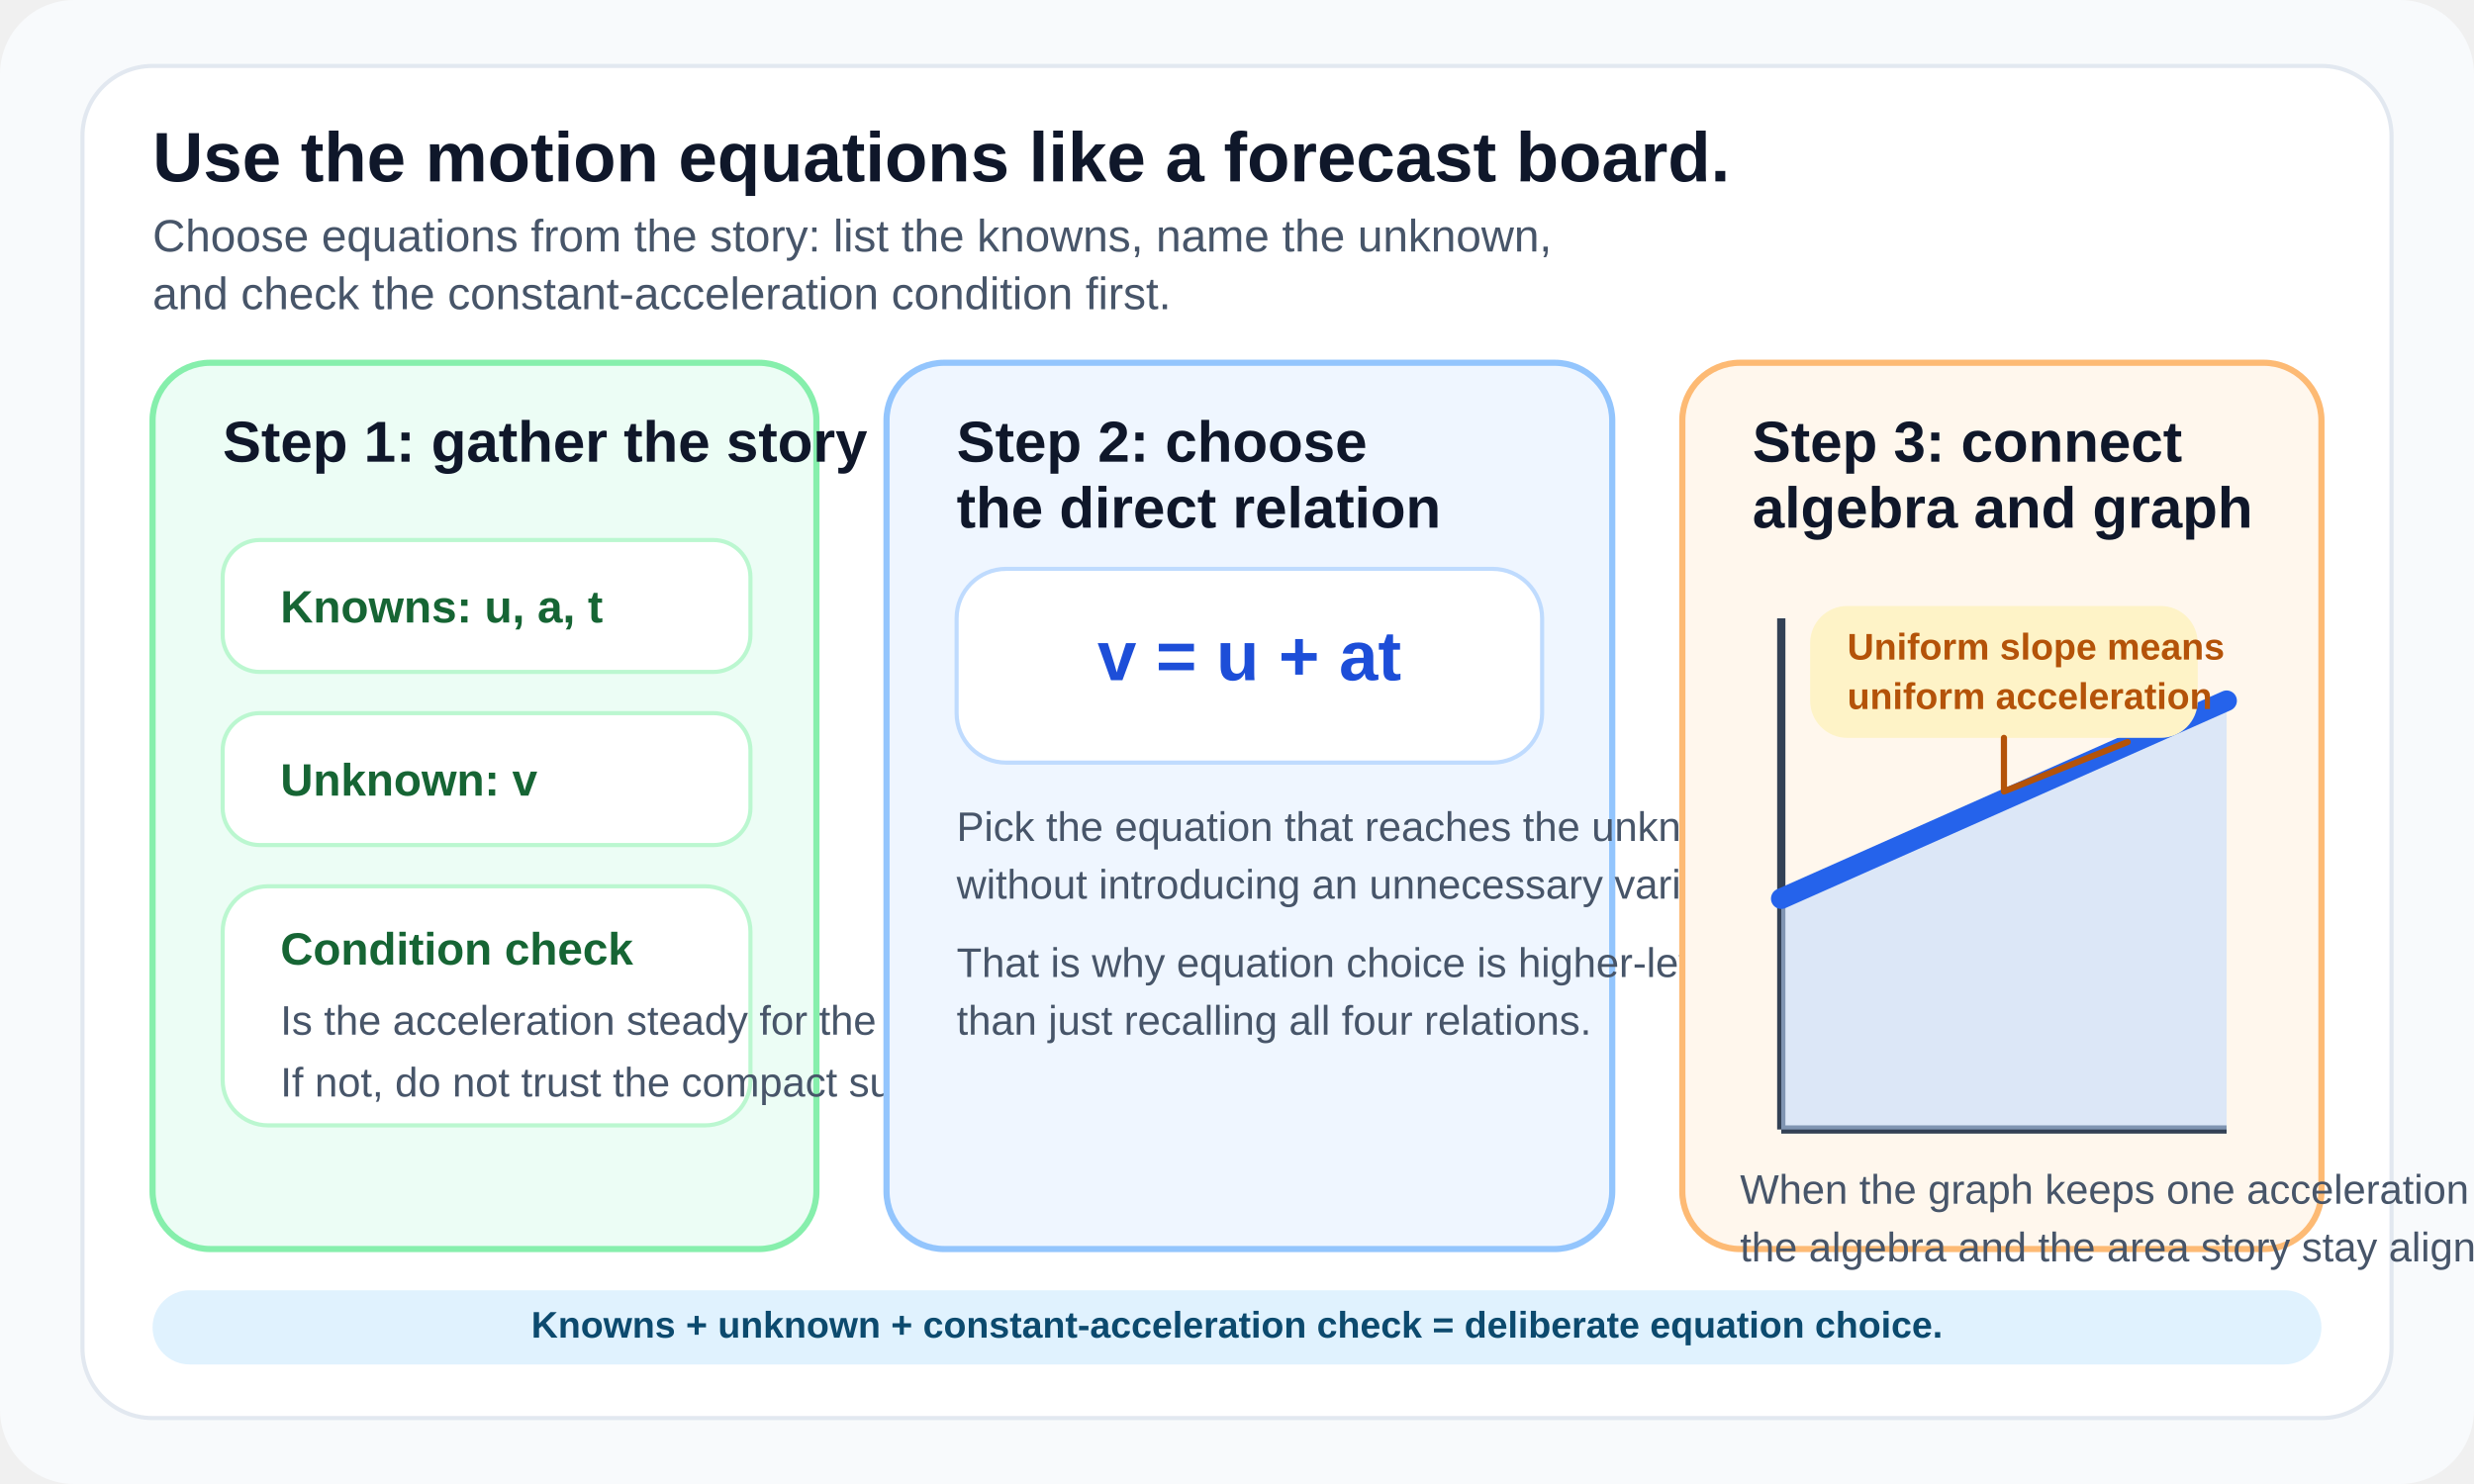
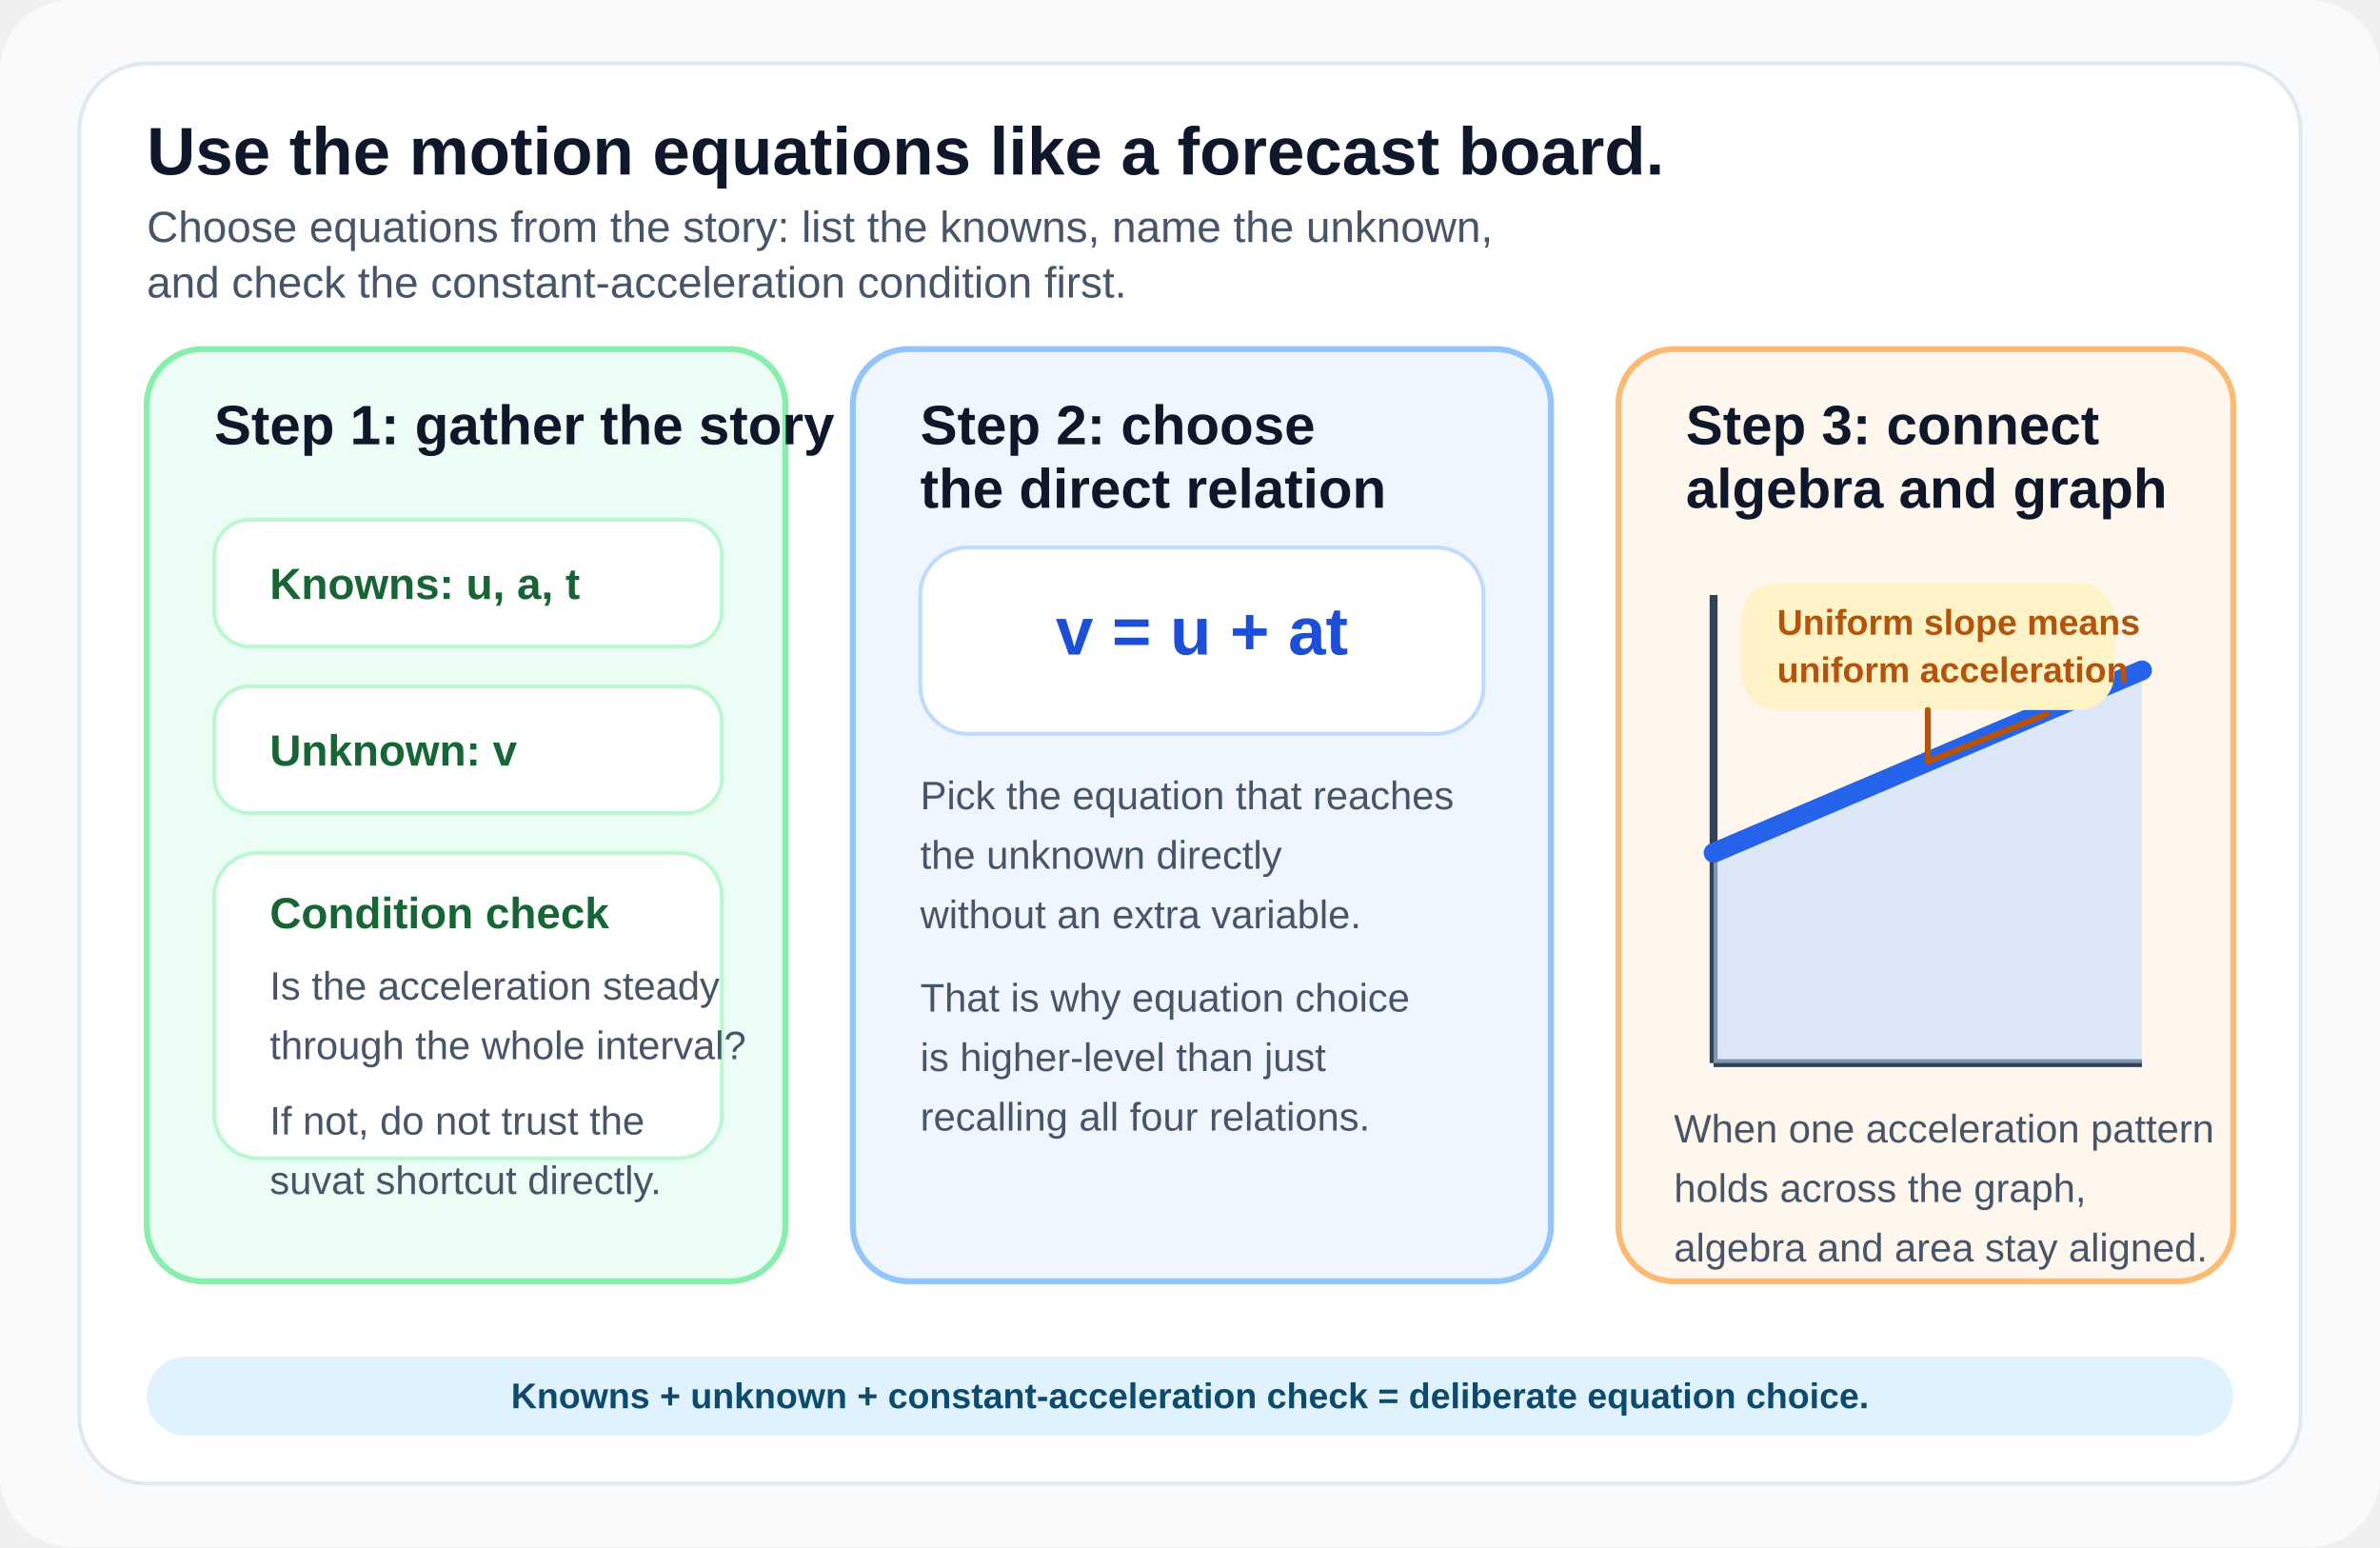
- <svg xmlns="http://www.w3.org/2000/svg" width="1200" height="720" viewBox="0 0 1200 720" fill="none">
+ <svg xmlns="http://www.w3.org/2000/svg" width="1200" height="780" viewBox="0 0 1200 780" fill="none">
  <style>
    .title { fill: #0f172a; font: 700 34px 'Segoe UI', Arial, sans-serif; }
    .subtitle { fill: #475569; font: 400 22px 'Segoe UI', Arial, sans-serif; }
    .panel-title { fill: #0f172a; font: 700 28px 'Segoe UI', Arial, sans-serif; }
    .body { fill: #475569; font: 400 20px 'Segoe UI', Arial, sans-serif; }
    .guide { fill: none; stroke-width: 3; stroke-linecap: round; stroke-linejoin: round; }
  </style>
-   <rect width="1200" height="720" rx="36" fill="#F8FAFC" />
-   <rect x="40" y="32" width="1120" height="656" rx="34" fill="#FFFFFF" stroke="#E2E8F0" stroke-width="2" />
+   <rect width="1200" height="780" rx="36" fill="#F8FAFC" />
+   <rect x="40" y="32" width="1120" height="716" rx="34" fill="#FFFFFF" stroke="#E2E8F0" stroke-width="2" />
  <text x="74" y="88" class="title">Use the motion equations like a forecast board.</text>
  <text x="74" y="122" class="subtitle">Choose equations from the story: list the knowns, name the unknown,</text>
  <text x="74" y="150" class="subtitle">and check the constant-acceleration condition first.</text>
-   <rect x="74" y="176" width="322" height="430" rx="28" fill="#ECFDF5" stroke="#86EFAC" stroke-width="3" />
+   <rect x="74" y="176" width="322" height="470" rx="28" fill="#ECFDF5" stroke="#86EFAC" stroke-width="3" />
  <text x="108" y="224" class="panel-title">Step 1: gather the story</text>
  <rect x="108" y="262" width="256" height="64" rx="18" fill="#FFFFFF" stroke="#BBF7D0" stroke-width="2" />
  <text x="136" y="302" fill="#166534" font-family="Segoe UI, Arial, sans-serif" font-size="22" font-weight="700">Knowns: u, a, t</text>
  <rect x="108" y="346" width="256" height="64" rx="18" fill="#FFFFFF" stroke="#BBF7D0" stroke-width="2" />
  <text x="136" y="386" fill="#166534" font-family="Segoe UI, Arial, sans-serif" font-size="22" font-weight="700">Unknown: v</text>
-   <rect x="108" y="430" width="256" height="116" rx="22" fill="#FFFFFF" stroke="#BBF7D0" stroke-width="2" />
+   <rect x="108" y="430" width="256" height="154" rx="22" fill="#FFFFFF" stroke="#BBF7D0" stroke-width="2" />
  <text x="136" y="468" fill="#166534" font-family="Segoe UI, Arial, sans-serif" font-size="22" font-weight="700">Condition check</text>
-   <text x="136" y="502" class="body">Is the acceleration steady for the whole interval?</text>
-   <text x="136" y="532" class="body">If not, do not trust the compact suvat forecast directly.</text>
-   <rect x="430" y="176" width="352" height="430" rx="28" fill="#EFF6FF" stroke="#93C5FD" stroke-width="3" />
+   <text x="136" y="504" class="body">
+     <tspan x="136" dy="0">Is the acceleration steady</tspan>
+     <tspan x="136" dy="30">through the whole interval?</tspan>
+     <tspan x="136" dy="38">If not, do not trust the</tspan>
+     <tspan x="136" dy="30">suvat shortcut directly.</tspan>
+   </text>
+   <rect x="430" y="176" width="352" height="470" rx="28" fill="#EFF6FF" stroke="#93C5FD" stroke-width="3" />
  <text x="464" y="224" class="panel-title">Step 2: choose</text>
  <text x="464" y="256" class="panel-title">the direct relation</text>
  <rect x="464" y="276" width="284" height="94" rx="24" fill="#FFFFFF" stroke="#BFDBFE" stroke-width="2" />
  <text x="606" y="330" fill="#1D4ED8" font-family="Segoe UI, Arial, sans-serif" font-size="34" font-weight="700" text-anchor="middle">v = u + at</text>
-   <text x="464" y="408" class="body">Pick the equation that reaches the unknown</text>
-   <text x="464" y="436" class="body">without introducing an unnecessary variable.</text>
-   <text x="464" y="474" class="body">That is why equation choice is higher-level</text>
-   <text x="464" y="502" class="body">than just recalling all four relations.</text>
-   <rect x="816" y="176" width="310" height="430" rx="28" fill="#FFF7ED" stroke="#FDBA74" stroke-width="3" />
+   <text x="464" y="408" class="body">
+     <tspan x="464" dy="0">Pick the equation that reaches</tspan>
+     <tspan x="464" dy="30">the unknown directly</tspan>
+     <tspan x="464" dy="30">without an extra variable.</tspan>
+     <tspan x="464" dy="42">That is why equation choice</tspan>
+     <tspan x="464" dy="30">is higher-level than just</tspan>
+     <tspan x="464" dy="30">recalling all four relations.</tspan>
+   </text>
+   <rect x="816" y="176" width="310" height="470" rx="28" fill="#FFF7ED" stroke="#FDBA74" stroke-width="3" />
  <text x="850" y="224" class="panel-title">Step 3: connect</text>
  <text x="850" y="256" class="panel-title">algebra and graph</text>
-   <line x1="864" y1="548" x2="1080" y2="548" stroke="#334155" stroke-width="4" />
-   <line x1="864" y1="548" x2="864" y2="300" stroke="#334155" stroke-width="4" />
-   <polygon points="864,548 864,436 1080,340 1080,548" fill="#BFDBFE" fill-opacity="0.55" />
-   <polyline points="864,436 1080,340" fill="none" stroke="#2563EB" stroke-width="10" stroke-linecap="round" />
+   <line x1="864" y1="536" x2="1080" y2="536" stroke="#334155" stroke-width="4" />
+   <line x1="864" y1="536" x2="864" y2="300" stroke="#334155" stroke-width="4" />
+   <polygon points="864,536 864,430 1080,338 1080,536" fill="#BFDBFE" fill-opacity="0.55" />
+   <polyline points="864,430 1080,338" fill="none" stroke="#2563EB" stroke-width="10" stroke-linecap="round" />
  <rect x="878" y="294" width="188" height="64" rx="18" fill="#FEF3C7" />
  <text x="896" y="320" fill="#B45309" font-family="Segoe UI, Arial, sans-serif" font-size="18" font-weight="700">Uniform slope means</text>
  <text x="896" y="344" fill="#B45309" font-family="Segoe UI, Arial, sans-serif" font-size="18" font-weight="700">uniform acceleration</text>
  <polyline points="972,358 972,384 1032,360" class="guide" stroke="#B45309" />
-   <text x="844" y="584" class="body">When the graph keeps one acceleration pattern,</text>
-   <text x="844" y="612" class="body">the algebra and the area story stay aligned.</text>
-   <rect x="74" y="626" width="1052" height="36" rx="18" fill="#E0F2FE" />
-   <text x="600" y="649" fill="#0C4A6E" font-family="Segoe UI, Arial, sans-serif" font-size="18" font-weight="700" text-anchor="middle">Knowns + unknown + constant-acceleration check = deliberate equation choice.</text>
+   <text x="844" y="576" class="body">
+     <tspan x="844" dy="0">When one acceleration pattern</tspan>
+     <tspan x="844" dy="30">holds across the graph,</tspan>
+     <tspan x="844" dy="30">algebra and area stay aligned.</tspan>
+   </text>
+   <rect x="74" y="684" width="1052" height="40" rx="20" fill="#E0F2FE" />
+   <text x="600" y="710" fill="#0C4A6E" font-family="Segoe UI, Arial, sans-serif" font-size="18" font-weight="700" text-anchor="middle">Knowns + unknown + constant-acceleration check = deliberate equation choice.</text>
</svg>
